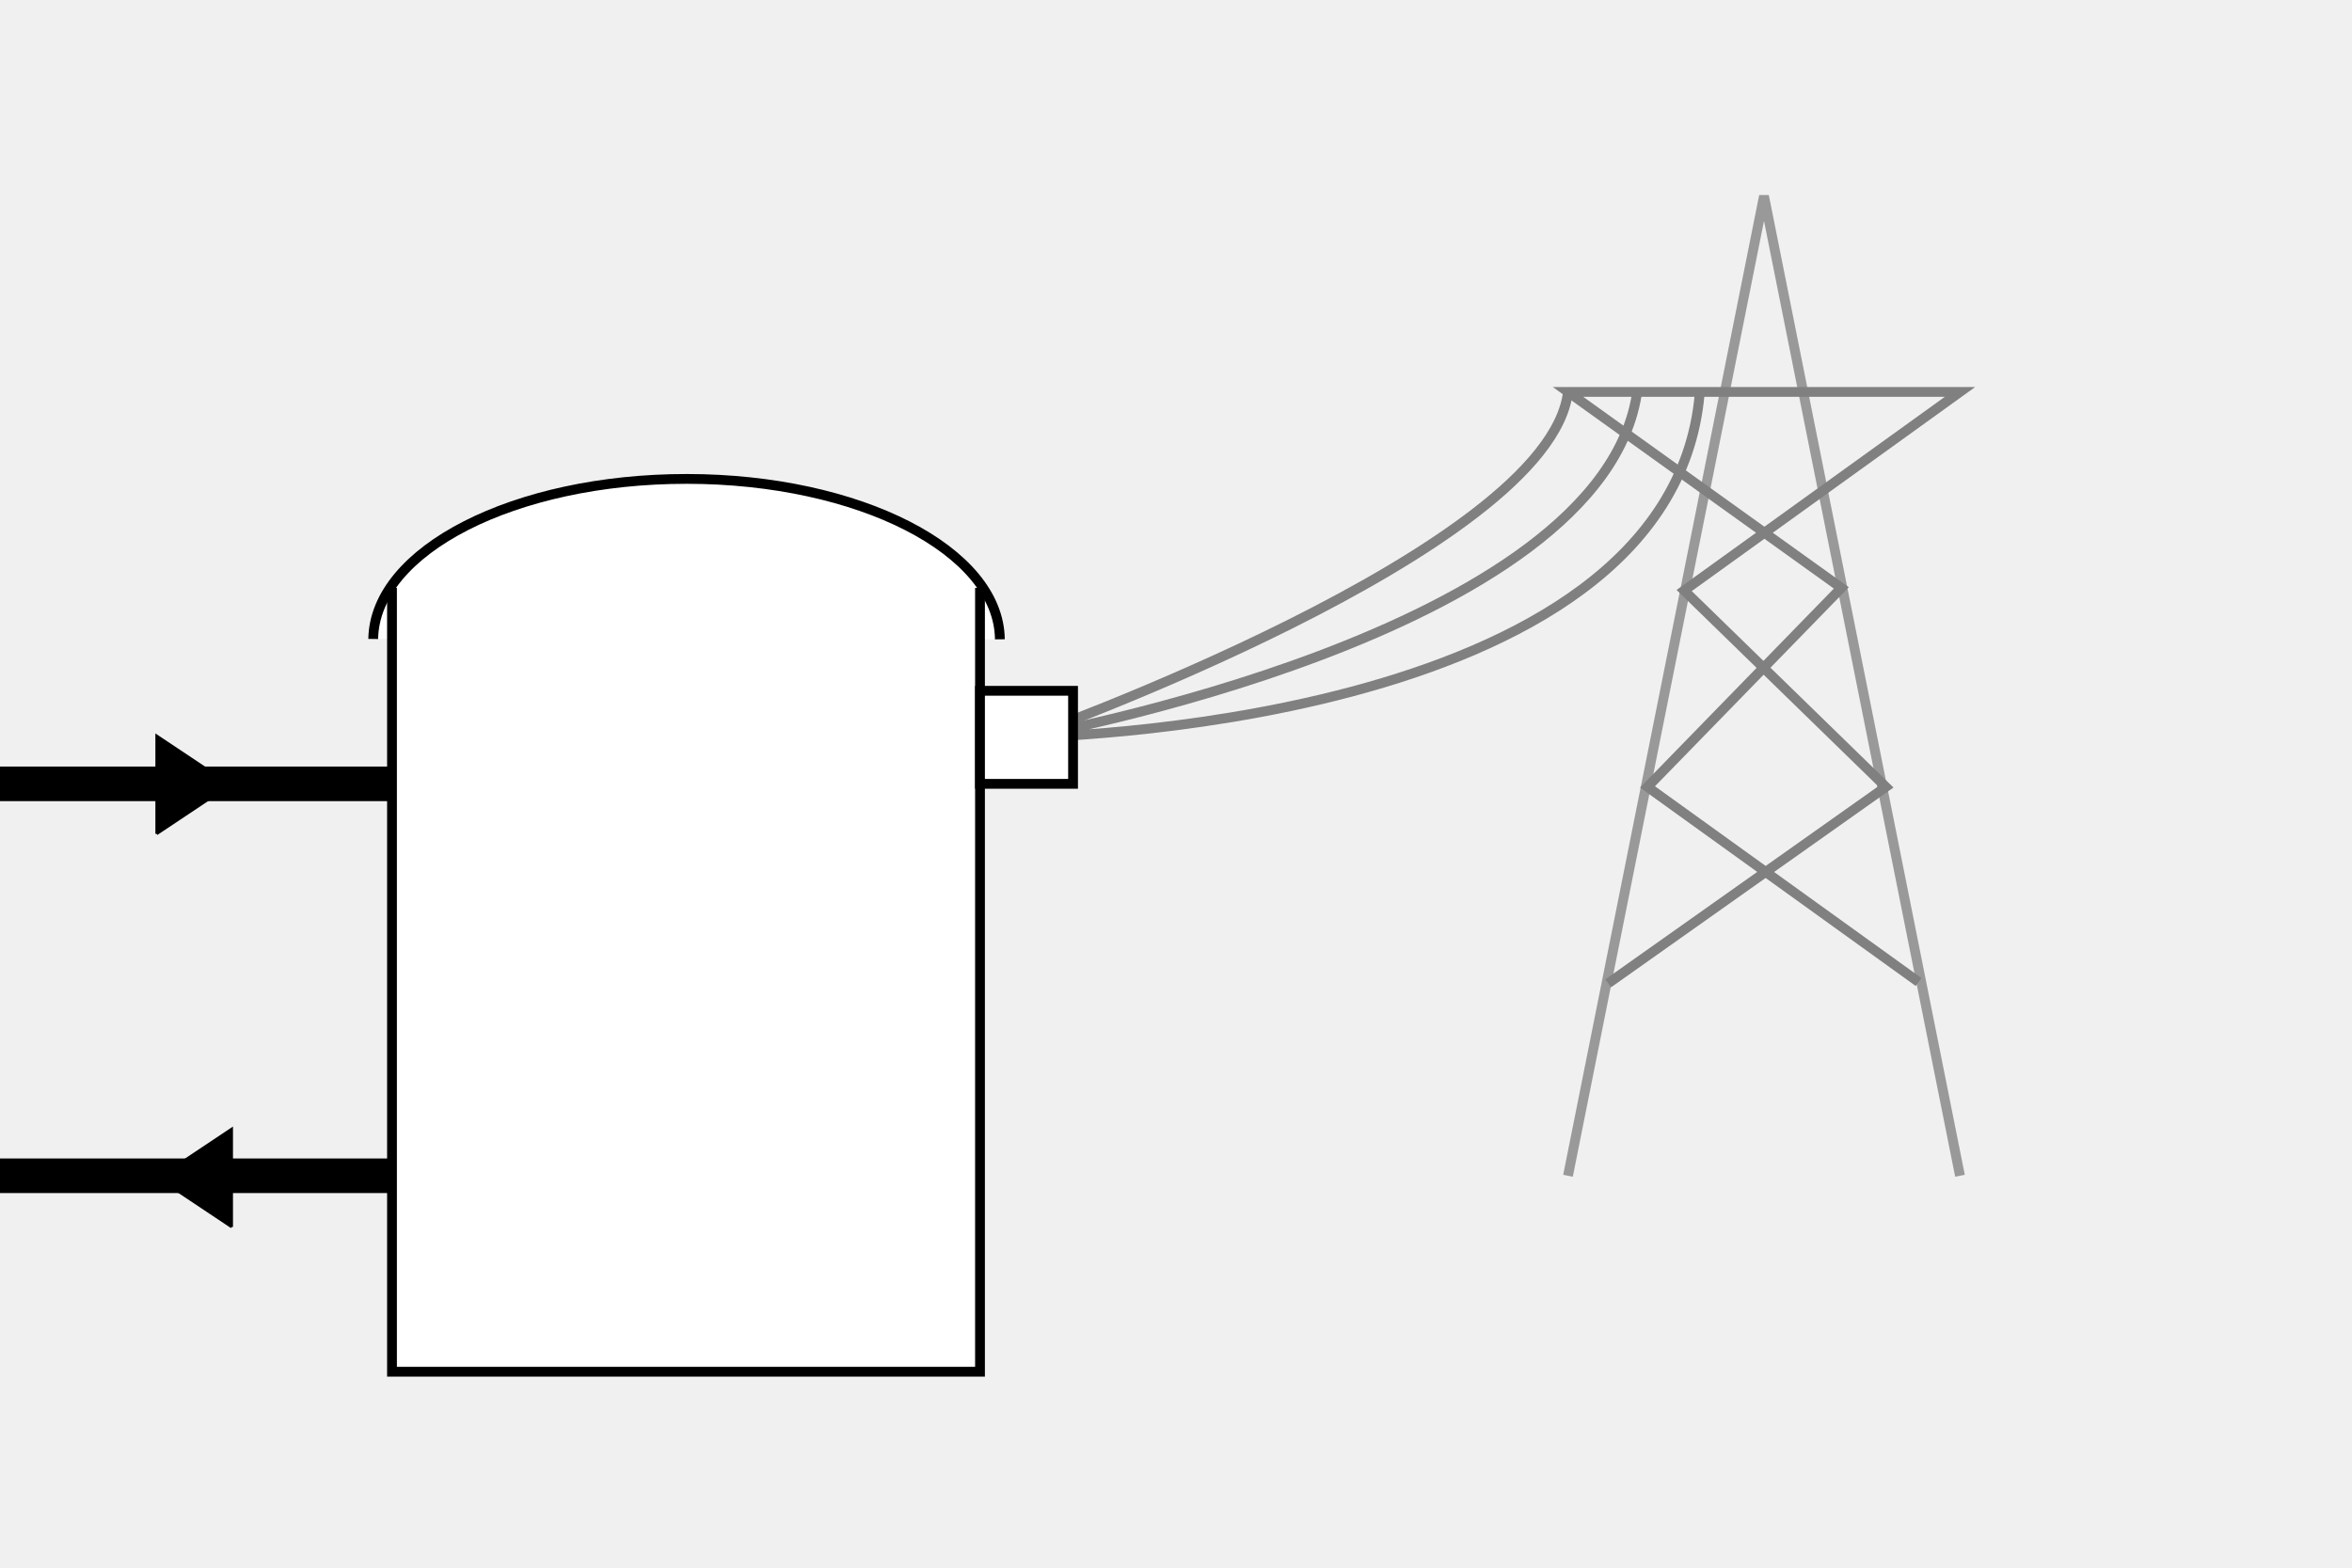
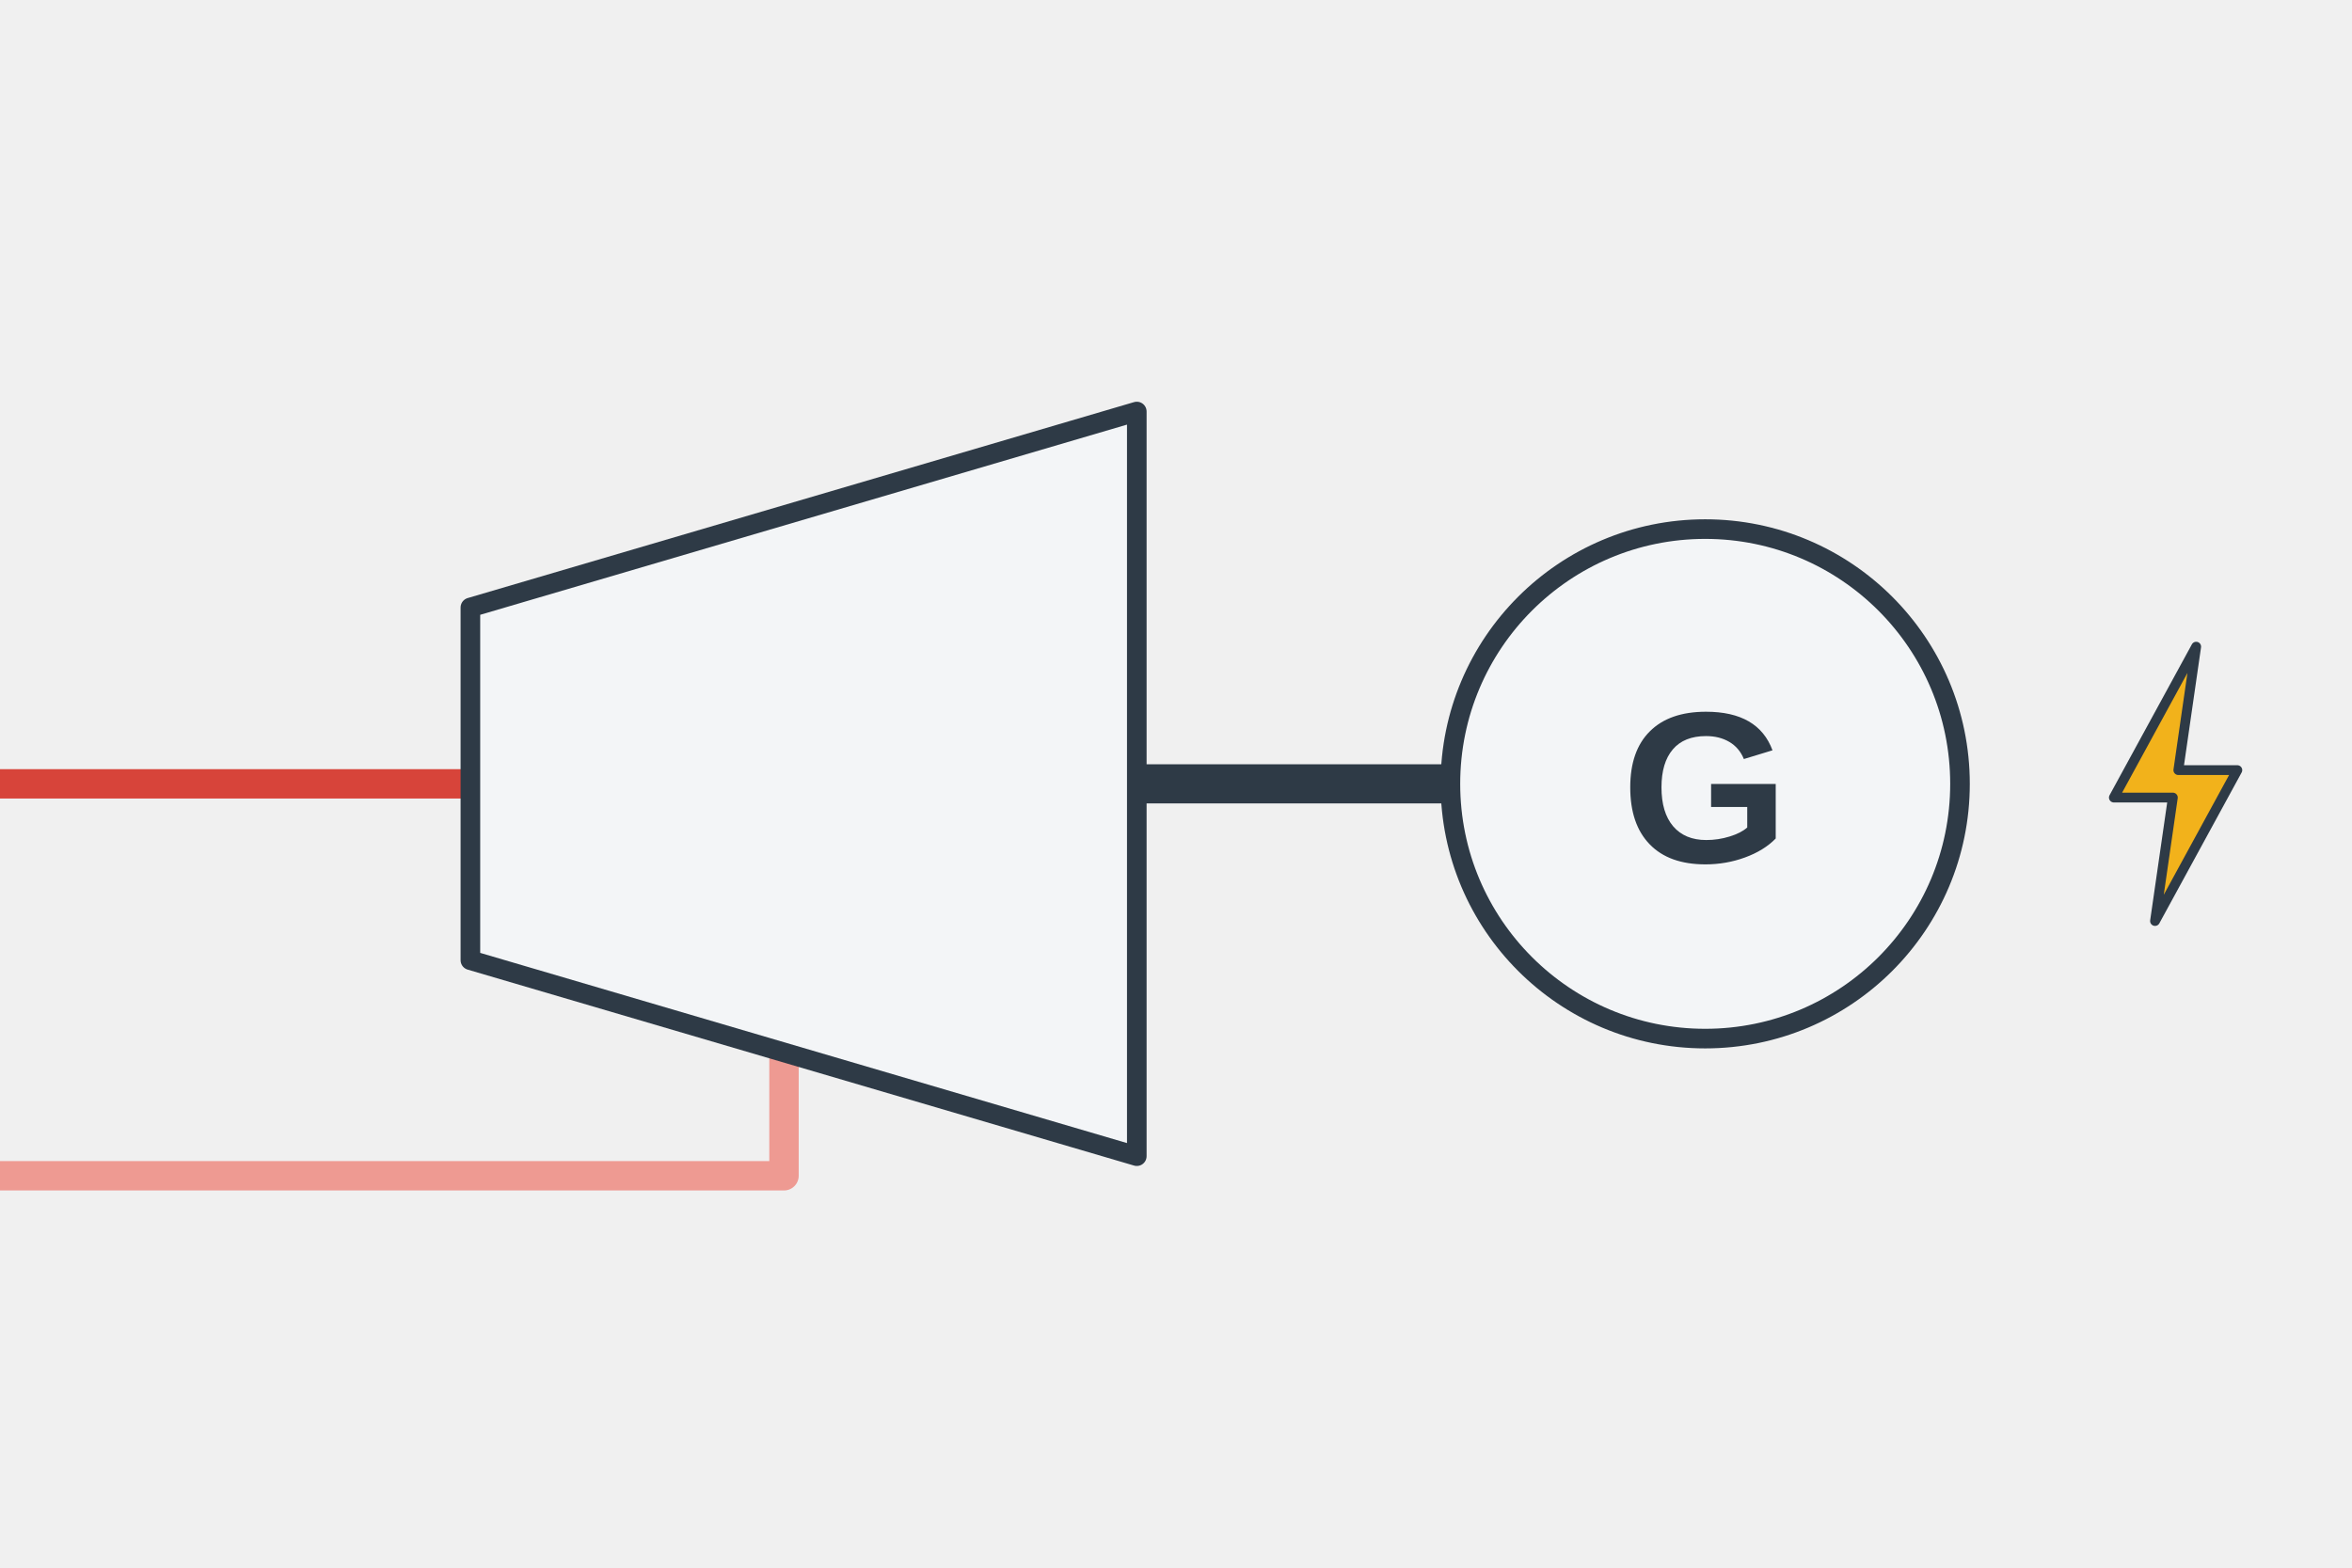
- <svg xmlns="http://www.w3.org/2000/svg" width="240mm" height="160mm" viewBox="0 0 240 160" version="1.1" id="svg1012">
-   <defs id="defs1006">
-     <marker style="overflow:visible" id="TriangleOutM" refX="0.0" refY="0.0" orient="auto">
-       <path transform="scale(0.4)" style="fill-rule:evenodd;fill:context-stroke;stroke:context-stroke;stroke-width:1.0pt" d="M 5.77,0.0 L -2.88,5.0 L -2.88,-5.0 L 5.77,0.0 z " id="path2311" />
-     </marker>
-     <marker style="overflow:visible;" id="Arrow2Mend" refX="0.0" refY="0.0" orient="auto">
-       <path transform="scale(0.6) rotate(180) translate(0,0)" d="M 8.719,4.034 L -2.207,0.016 L 8.719,-4.002 C 6.973,-1.63 6.983,1.616 8.719,4.034 z " style="stroke:context-stroke;fill-rule:evenodd;fill:context-stroke;stroke-width:0.625;stroke-linejoin:round;" id="path2192" />
-     </marker>
-   </defs>
-   <g id="layer1" transform="translate(14.92263,-44.73214)">
-     <path style="fill:#ffffff;stroke:#000000;stroke-width:1" id="path988" d="M 23.162,109.946 A 31.972,16.462 0 0 1 55.166,93.61 31.972,16.462 0 0 1 87.105,109.98" />
-     <rect style="fill:#ffffff;stroke-width:2.607" id="rect866" width="60" height="80" x="25.077" y="104.732" />
-     <path style="fill:none;stroke:#000000;stroke-width:1;stroke-linecap:butt;stroke-linejoin:miter;stroke-opacity:1;stroke-miterlimit:4;stroke-dasharray:none" d="m 85.077,104.732 v 80 H 25.077 v -80" id="path1815" />
-     <path style="fill:none;stroke:#000000;stroke-width:3.53;stroke-linecap:butt;stroke-linejoin:miter;stroke-opacity:1;stroke-miterlimit:4;stroke-dasharray:none" d="M -14.923,164.732 H 25.077" id="path1966" />
-     <path style="fill:none;stroke:#000000;stroke-width:3.53;stroke-linecap:butt;stroke-linejoin:miter;stroke-opacity:1;stroke-miterlimit:4;stroke-dasharray:none" d="M -14.923,124.732 H 25.077" id="path2081" />
-     <path style="fill:none;stroke:#999999;stroke-width:1;stroke-linecap:butt;stroke-linejoin:miter;stroke-opacity:1;stroke-miterlimit:4;stroke-dasharray:none" d="m 145.077,164.732 20,-100 20,100" id="path2480" />
-     <path style="fill:none;stroke:#808080;stroke-width:1;stroke-linecap:butt;stroke-linejoin:miter;stroke-opacity:1;stroke-miterlimit:4;stroke-dasharray:none" d="m 180.852,144.958 -27.662,-19.912 19.778,-20.312 -27.89,-20.002 h 40 l -28.146,20.269 20.58,20.045 -28.331,20.045" id="path2607" />
-     <path style="fill:none;stroke:#808080;stroke-width:1;stroke-linecap:butt;stroke-linejoin:miter;stroke-opacity:1;stroke-miterlimit:4;stroke-dasharray:none" d="m 89.825,119.984 c 0,0 53.327,-19.064 55.252,-35.252" id="path2748" />
-     <path style="fill:none;stroke:#808080;stroke-width:1;stroke-linecap:butt;stroke-linejoin:miter;stroke-opacity:1;stroke-miterlimit:4;stroke-dasharray:none" d="m 152.162,84.552 c -3.307,25.003 -62.336,35.432 -62.336,35.432 0,0 65.644,-0.772 68.686,-35.035" id="path2750" />
-     <rect style="fill:#ffffff;stroke:#000000;stroke-width:1;stroke-miterlimit:4;stroke-dasharray:none" id="rect2631" width="9.496" height="9.496" x="85.077" y="115.236" />
-     <path style="fill:#000000;stroke:#000000;stroke-width:0.265px;stroke-linecap:butt;stroke-linejoin:miter;stroke-opacity:1" d="m 1.065,129.835 v -10 l 7.5,5 -7.5,5" id="path1335" />
-     <path style="fill:#000000;stroke:#000000;stroke-width:0.265px;stroke-linecap:butt;stroke-linejoin:miter;stroke-opacity:1" d="m 8.718,169.958 v -10 l -7.5,5 7.5,5" id="path1835" />
-   </g>
+ <svg xmlns="http://www.w3.org/2000/svg" version="1.1" width="240mm" height="160mm" viewBox="0 0 240 160">
+   <polyline points="0,80 48,80" fill="none" stroke="#D7443A" stroke-width="3" stroke-linecap="butt" stroke-linejoin="round" />
+   <polyline points="0,120 80,120 80,104" fill="none" stroke="#EE9A92" stroke-width="3" stroke-linecap="butt" stroke-linejoin="round" />
+   <path d="M 48,62 L 48,98 L 116,118 L 116,42 Z" fill="#F3F5F7" stroke="#2E3A46" stroke-width="2" stroke-linejoin="round" stroke-linecap="round" />
+   <polyline points="116,80 148,80" fill="none" stroke="#2E3A46" stroke-width="4" stroke-linecap="butt" stroke-linejoin="round" />
+   <circle cx="174" cy="80" r="26" fill="#F3F5F7" stroke="#2E3A46" stroke-width="2" />
+   <text x="174" y="88" font-family="Arial, Helvetica, sans-serif" font-size="22" font-weight="bold" fill="#2E3A46" text-anchor="middle">G</text>
+   <polygon points="224.1,66 215.7,81.4 221.72,81.4 219.9,94 228.3,78.6 222.28,78.6" fill="#F2B21B" stroke="#2E3A46" stroke-width="1" stroke-linejoin="round" />
</svg>
